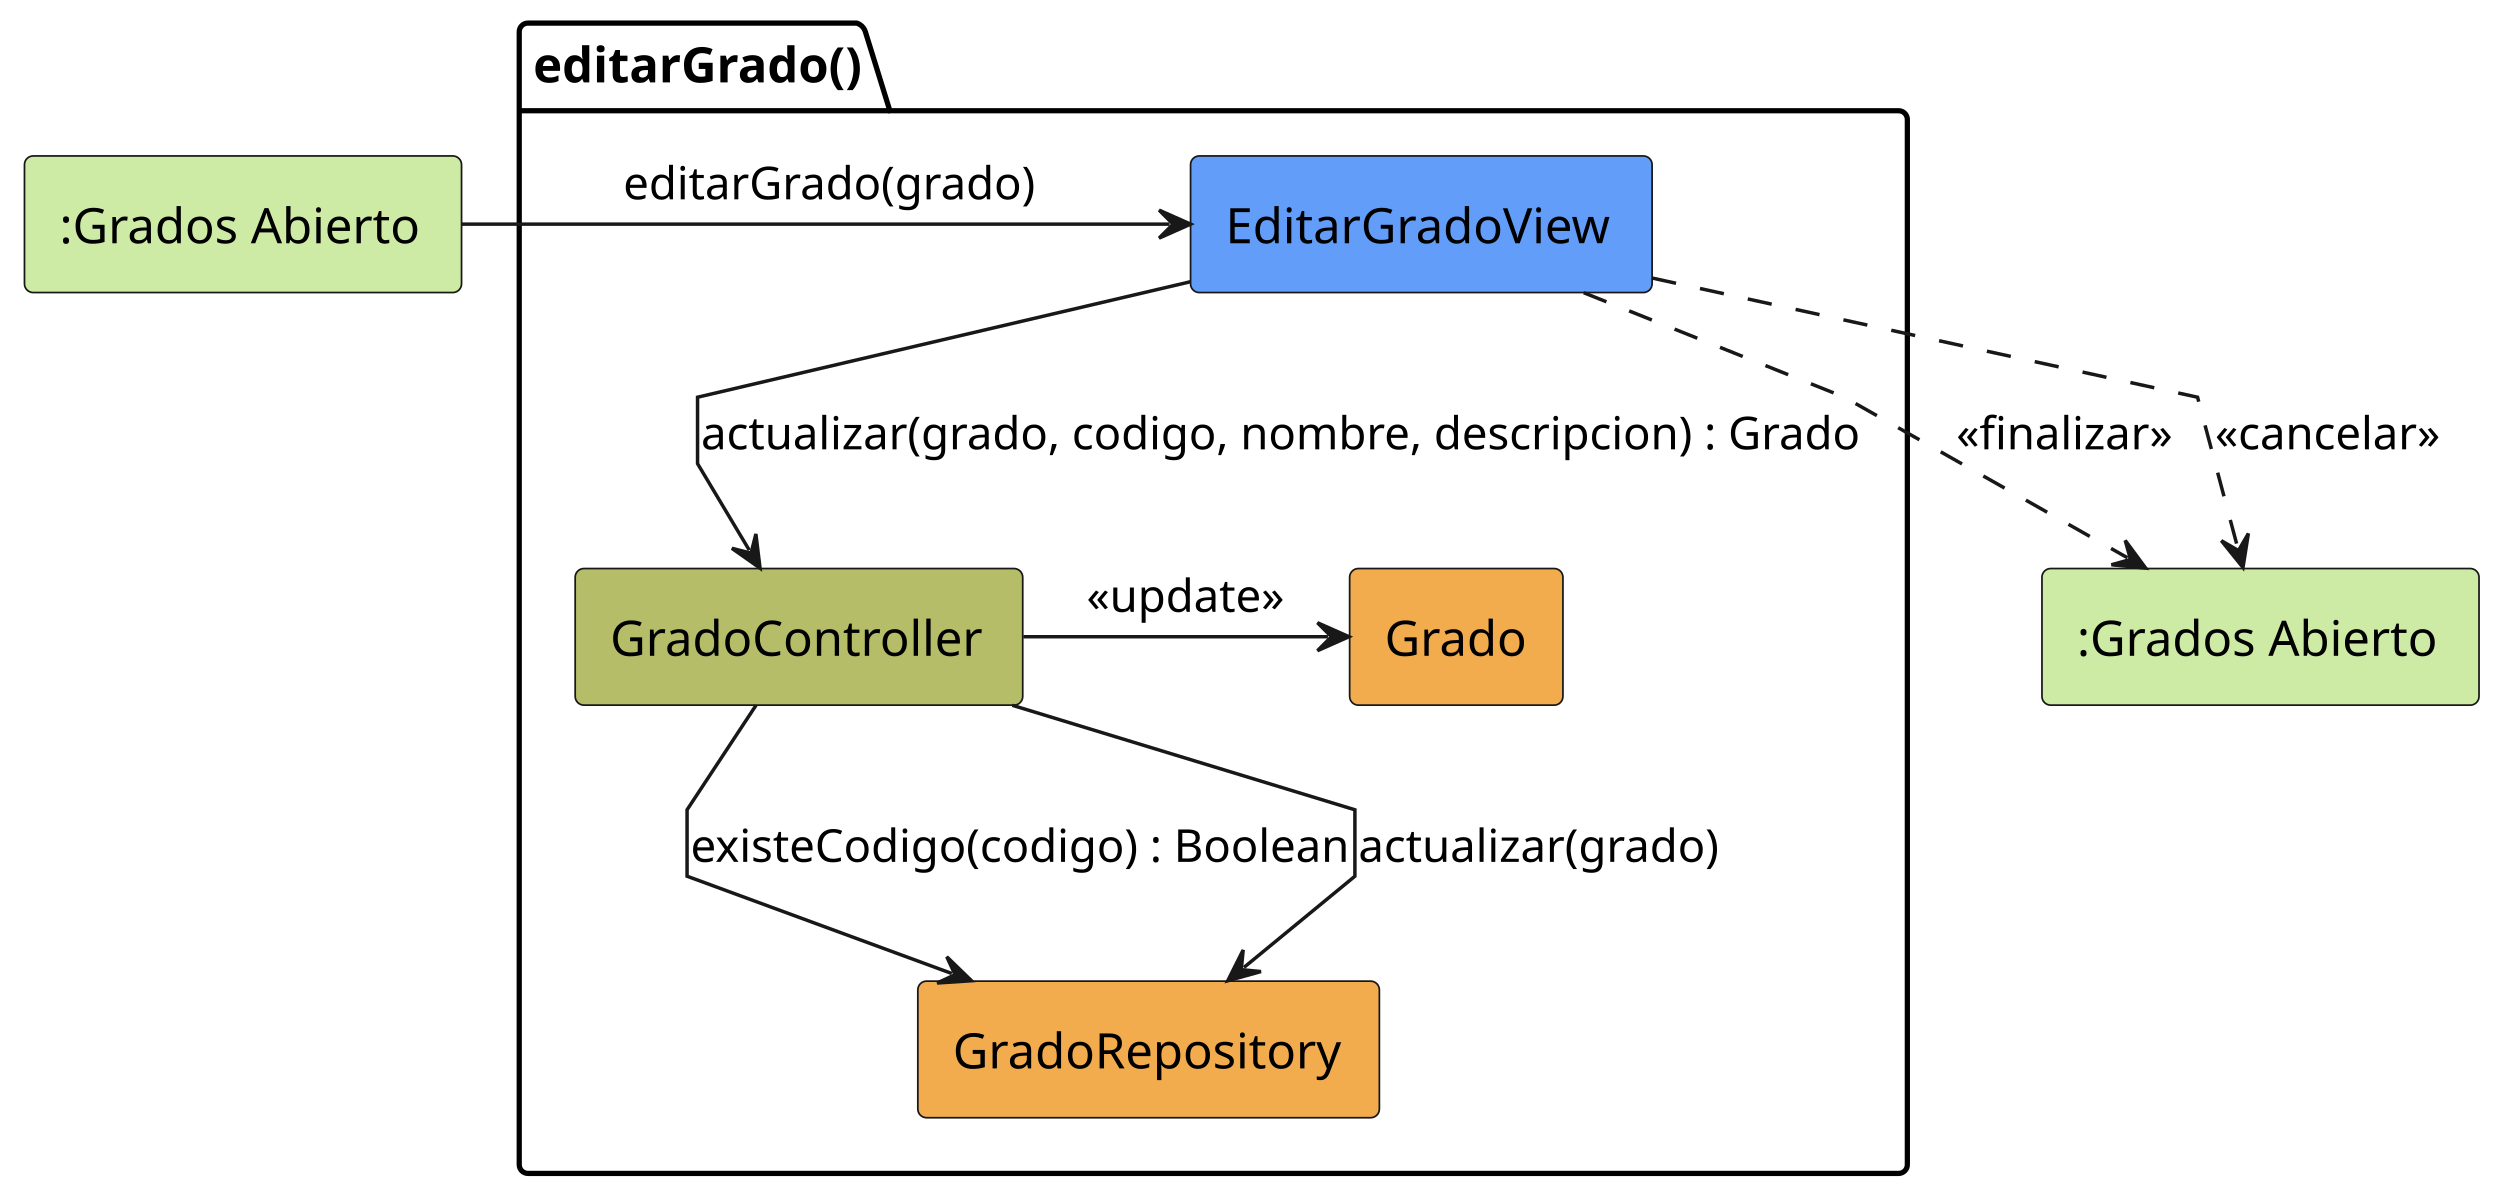
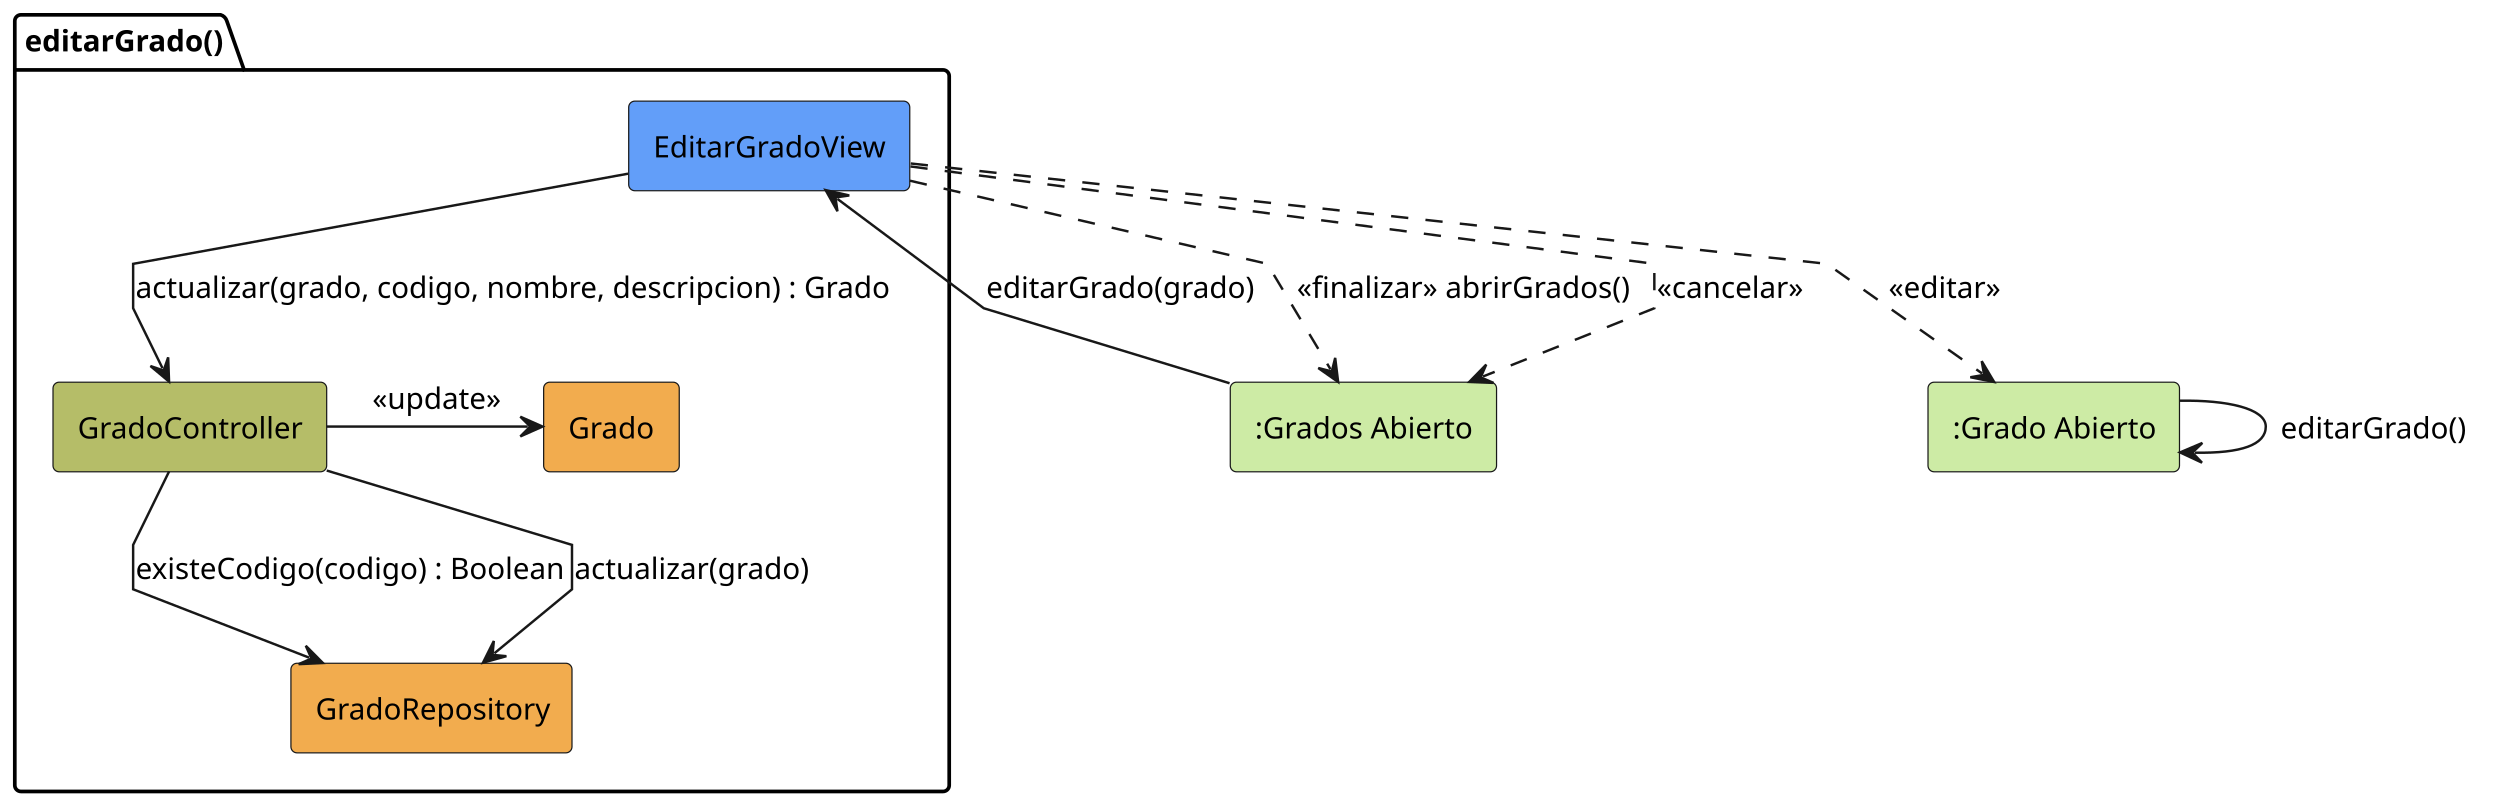
- <svg xmlns="http://www.w3.org/2000/svg" contentStyleType="text/css" height="342px" preserveAspectRatio="none" style="width:715px;height:342px;background:#FFFFFF;" version="1.1" viewBox="0 0 715 342" width="715px" zoomAndPan="magnify">
+ <svg xmlns="http://www.w3.org/2000/svg" contentStyleType="text/css" height="328px" preserveAspectRatio="none" style="width:1014px;height:328px;background:#FFFFFF;" version="1.1" viewBox="0 0 1014 328" width="1014px" zoomAndPan="magnify">
  <defs />
  <g>
    <g id="cluster_editarGrado">
-       <path d="M151,6.602 L245,6.602 A3.75,3.75 0 0 1 247.5,9.102 L254.5,31.67 L543,31.67 A2.5,2.5 0 0 1 545.5,34.17 L545.5,333.102 A2.5,2.5 0 0 1 543,335.602 L151,335.602 A2.5,2.5 0 0 1 148.5,333.102 L148.5,9.102 A2.5,2.5 0 0 1 151,6.602 " fill="none" style="stroke:#000000;stroke-width:1.5;" />
-       <line style="stroke:#000000;stroke-width:1.5;" x1="148.5" x2="254.5" y1="31.67" y2="31.67" />
-       <text fill="#000000" font-family="sans-serif" font-size="14" font-weight="bold" lengthAdjust="spacing" textLength="93" x="152.5" y="23.568">editarGrado()</text>
+       <path d="M8.5,6.016 L89.5,6.016 A3.75,3.75 0 0 1 92,8.516 L99,28.36 L382.5,28.36 A2.5,2.5 0 0 1 385,30.86 L385,318.516 A2.5,2.5 0 0 1 382.5,321.016 L8.5,321.016 A2.5,2.5 0 0 1 6,318.516 L6,8.516 A2.5,2.5 0 0 1 8.5,6.016 " fill="none" style="stroke:#000000;stroke-width:1.5;" />
+       <line style="stroke:#000000;stroke-width:1.5;" x1="6" x2="99" y1="28.36" y2="28.36" />
+       <text fill="#000000" font-family="sans-serif" font-size="12" font-weight="bold" lengthAdjust="spacing" textLength="80" x="10" y="20.844">editarGrado()</text>
    </g>
    <g id="elem_EditarGradoView">
-       <rect fill="#629EF9" height="39.068" rx="2.5" ry="2.5" style="stroke:#181818;stroke-width:0.5;" width="132" x="340.5" y="44.602" />
-       <text fill="#000000" font-family="sans-serif" font-size="14" lengthAdjust="spacing" textLength="112" x="350.5" y="69.568">EditarGradoView</text>
+       <rect fill="#629EF9" height="36.344" rx="2.5" ry="2.5" style="stroke:#181818;stroke-width:0.5;" width="114" x="255" y="41.016" />
+       <text fill="#000000" font-family="sans-serif" font-size="12" lengthAdjust="spacing" textLength="94" x="265" y="63.844">EditarGradoView</text>
    </g>
    <g id="elem_GradoController">
-       <rect fill="#B5BD68" height="39.068" rx="2.5" ry="2.5" style="stroke:#181818;stroke-width:0.5;" width="128" x="164.5" y="162.602" />
-       <text fill="#000000" font-family="sans-serif" font-size="14" lengthAdjust="spacing" textLength="108" x="174.5" y="187.568">GradoController</text>
+       <rect fill="#B5BD68" height="36.344" rx="2.5" ry="2.5" style="stroke:#181818;stroke-width:0.5;" width="111" x="21.5" y="155.016" />
+       <text fill="#000000" font-family="sans-serif" font-size="12" lengthAdjust="spacing" textLength="91" x="31.5" y="177.844">GradoController</text>
    </g>
    <g id="elem_GradoRepository">
-       <rect fill="#F2AC4E" height="39.068" rx="2.5" ry="2.5" style="stroke:#181818;stroke-width:0.5;" width="132" x="262.5" y="280.602" />
-       <text fill="#000000" font-family="sans-serif" font-size="14" lengthAdjust="spacing" textLength="112" x="272.5" y="305.568">GradoRepository</text>
+       <rect fill="#F2AC4E" height="36.344" rx="2.5" ry="2.5" style="stroke:#181818;stroke-width:0.5;" width="114" x="118" y="269.016" />
+       <text fill="#000000" font-family="sans-serif" font-size="12" lengthAdjust="spacing" textLength="94" x="128" y="291.844">GradoRepository</text>
    </g>
    <g id="elem_Grado">
-       <rect fill="#F2AC4E" height="39.068" rx="2.5" ry="2.5" style="stroke:#181818;stroke-width:0.5;" width="61" x="386" y="162.602" />
-       <text fill="#000000" font-family="sans-serif" font-size="14" lengthAdjust="spacing" textLength="41" x="396" y="187.568">Grado</text>
+       <rect fill="#F2AC4E" height="36.344" rx="2.5" ry="2.5" style="stroke:#181818;stroke-width:0.5;" width="55" x="220.5" y="155.016" />
+       <text fill="#000000" font-family="sans-serif" font-size="12" lengthAdjust="spacing" textLength="35" x="230.5" y="177.844">Grado</text>
    </g>
    <g id="elem_GradosAbierto">
-       <rect fill="#CDEBA5" height="39.068" rx="2.5" ry="2.5" style="stroke:#181818;stroke-width:0.5;" width="125" x="7" y="44.602" />
-       <text fill="#000000" font-family="sans-serif" font-size="14" lengthAdjust="spacing" textLength="105" x="17" y="69.568">:Grados Abierto</text>
+       <rect fill="#CDEBA5" height="36.344" rx="2.5" ry="2.5" style="stroke:#181818;stroke-width:0.5;" width="108" x="499" y="155.016" />
+       <text fill="#000000" font-family="sans-serif" font-size="12" lengthAdjust="spacing" textLength="88" x="509" y="177.844">:Grados Abierto</text>
    </g>
-     <g id="elem_GradosAbiertoSalida">
-       <rect fill="#CDEBA5" height="39.068" rx="2.5" ry="2.5" style="stroke:#181818;stroke-width:0.5;" width="125" x="584" y="162.602" />
-       <text fill="#000000" font-family="sans-serif" font-size="14" lengthAdjust="spacing" textLength="105" x="594" y="187.568">:Grados Abierto</text>
+     <g id="elem_GradoAbierto">
+       <rect fill="#CDEBA5" height="36.344" rx="2.5" ry="2.5" style="stroke:#181818;stroke-width:0.5;" width="102" x="782" y="155.016" />
+       <text fill="#000000" font-family="sans-serif" font-size="12" lengthAdjust="spacing" textLength="82" x="792" y="177.844">:Grado Abierto</text>
    </g>
    <g id="link_GradosAbierto_EditarGradoView">
-       <path d="M132.1,64.102 C191.39,64.102 274.11,64.102 334.5,64.102 " fill="none" id="GradosAbierto-to-EditarGradoView" style="stroke:#181818;stroke-width:1.0;" />
-       <polygon fill="#181818" points="340.5,64.102,331.5,60.102,335.5,64.102,331.5,68.102,340.5,64.102" style="stroke:#181818;stroke-width:1.0;" />
-       <text fill="#000000" font-family="sans-serif" font-size="13" lengthAdjust="spacing" textLength="116" x="178.25" y="56.999">editarGrado(grado)</text>
+       <path d="M498.71,155.446 C454.37,141.916 399,125.016 399,125.016 C399,125.016 365.436,99.948 339.666,80.688 " fill="none" id="GradosAbierto-to-EditarGradoView" style="stroke:#181818;stroke-width:1.0;" />
+       <polygon fill="#181818" points="334.86,77.096,339.674,85.688,338.865,80.089,344.464,79.28,334.86,77.096" style="stroke:#181818;stroke-width:1.0;" />
+       <text fill="#000000" font-family="sans-serif" font-size="12" lengthAdjust="spacing" textLength="109" x="400" y="120.844">editarGrado(grado)</text>
+     </g>
+     <g id="link_EditarGradoView_GradosAbierto">
+       <path d="M369.08,73.296 C428.81,87.196 514,107.016 514,107.016 C514,107.016 528.114,130.53 539.664,149.79 " fill="none" id="EditarGradoView-to-GradosAbierto" style="stroke:#181818;stroke-width:1.0;stroke-dasharray:7.0,7.0;" />
+       <polygon fill="#181818" points="542.75,154.936,541.552,145.16,540.178,150.648,534.691,149.275,542.75,154.936" style="stroke:#181818;stroke-width:1.0;" />
+       <text fill="#000000" font-family="sans-serif" font-size="12" lengthAdjust="spacing" textLength="136" x="526" y="120.844">«finalizar» abrirGrados()</text>
+     </g>
+     <g id="link_EditarGradoView_GradosAbierto">
+       <path d="M369.28,67.516 C470.64,80.786 671,107.016 671,107.016 C671,107.016 671,125.016 671,125.016 C671,125.016 635.244,139.256 601.504,152.696 " fill="none" id="EditarGradoView-to-GradosAbierto-1" style="stroke:#181818;stroke-width:1.0;stroke-dasharray:7.0,7.0;" />
+       <polygon fill="#181818" points="595.93,154.916,605.771,155.302,600.575,153.066,602.811,147.869,595.93,154.916" style="stroke:#181818;stroke-width:1.0;" />
+       <text fill="#000000" font-family="sans-serif" font-size="12" lengthAdjust="spacing" textLength="60" x="672" y="120.844">«cancelar»</text>
    </g>
    <g id="link_EditarGradoView_GradoController">
-       <path d="M340.43,80.582 C279.85,94.772 199.5,113.602 199.5,113.602 C199.5,113.602 199.5,132.602 199.5,132.602 C199.5,132.602 206.111,143.662 214.291,157.342 " fill="none" id="EditarGradoView-to-GradoController" style="stroke:#181818;stroke-width:1.0;" />
-       <polygon fill="#181818" points="217.37,162.492,216.184,152.715,214.804,158.201,209.318,156.82,217.37,162.492" style="stroke:#181818;stroke-width:1.0;" />
-       <text fill="#000000" font-family="sans-serif" font-size="13" lengthAdjust="spacing" textLength="322" x="200.5" y="128.499">actualizar(grado, codigo, nombre, descripcion) : Grado</text>
+       <path d="M254.74,70.446 C178.73,84.296 54,107.016 54,107.016 C54,107.016 54,125.016 54,125.016 C54,125.016 59.362,135.977 65.932,149.397 " fill="none" id="EditarGradoView-to-GradoController" style="stroke:#181818;stroke-width:1.0;" />
+       <polygon fill="#181818" points="68.57,154.786,68.205,144.944,66.371,150.295,61.02,148.462,68.57,154.786" style="stroke:#181818;stroke-width:1.0;" />
+       <text fill="#000000" font-family="sans-serif" font-size="12" lengthAdjust="spacing" textLength="303" x="55" y="120.844">actualizar(grado, codigo, nombre, descripcion) : Grado</text>
    </g>
    <g id="link_GradoController_GradoRepository">
-       <path d="M216.22,201.712 C207.2,215.392 196.5,231.602 196.5,231.602 C196.5,231.602 196.5,250.602 196.5,250.602 C196.5,250.602 234.988,264.742 272.208,278.422 " fill="none" id="GradoController-to-GradoRepository" style="stroke:#181818;stroke-width:1.0;" />
-       <polygon fill="#181818" points="277.84,280.492,270.772,273.633,273.147,278.767,268.013,281.142,277.84,280.492" style="stroke:#181818;stroke-width:1.0;" />
-       <text fill="#000000" font-family="sans-serif" font-size="13" lengthAdjust="spacing" textLength="185" x="197.5" y="246.499">existeCodigo(codigo) : Boolean</text>
+       <path d="M68.57,191.246 C62,204.666 54,221.016 54,221.016 C54,221.016 54,239.016 54,239.016 C54,239.016 90.787,253.303 125.377,266.743 " fill="none" id="GradoController-to-GradoRepository" style="stroke:#181818;stroke-width:1.0;" />
+       <polygon fill="#181818" points="130.97,268.916,124.03,261.928,126.309,267.105,121.132,269.385,130.97,268.916" style="stroke:#181818;stroke-width:1.0;" />
+       <text fill="#000000" font-family="sans-serif" font-size="12" lengthAdjust="spacing" textLength="172" x="55" y="234.844">existeCodigo(codigo) : Boolean</text>
    </g>
    <g id="link_GradoController_GradoRepository">
-       <path d="M289.52,201.712 C334.36,215.392 387.5,231.602 387.5,231.602 C387.5,231.602 387.5,250.602 387.5,250.602 C387.5,250.602 372.415,263.002 355.775,276.682 " fill="none" id="GradoController-to-GradoRepository-1" style="stroke:#181818;stroke-width:1.0;" />
-       <polygon fill="#181818" points="351.14,280.492,360.632,277.866,355.002,277.317,355.552,271.687,351.14,280.492" style="stroke:#181818;stroke-width:1.0;" />
-       <text fill="#000000" font-family="sans-serif" font-size="13" lengthAdjust="spacing" textLength="101" x="388.5" y="246.499">actualizar(grado)</text>
+       <path d="M132.52,190.856 C177,204.336 232,221.016 232,221.016 C232,221.016 232,239.016 232,239.016 C232,239.016 216.799,251.548 200.529,264.968 " fill="none" id="GradoController-to-GradoRepository-1" style="stroke:#181818;stroke-width:1.0;" />
+       <polygon fill="#181818" points="195.9,268.786,205.388,266.145,199.757,265.604,200.298,259.974,195.9,268.786" style="stroke:#181818;stroke-width:1.0;" />
+       <text fill="#000000" font-family="sans-serif" font-size="12" lengthAdjust="spacing" textLength="96" x="233" y="234.844">actualizar(grado)</text>
    </g>
    <g id="link_GradoController_Grado">
-       <path d="M292.67,182.102 C324.16,182.102 354.63,182.102 379.79,182.102 " fill="none" id="GradoController-to-Grado" style="stroke:#181818;stroke-width:1.0;" />
-       <polygon fill="#181818" points="385.79,182.102,376.79,178.102,380.79,182.102,376.79,186.102,385.79,182.102" style="stroke:#181818;stroke-width:1.0;" />
-       <text fill="#000000" font-family="sans-serif" font-size="13" lengthAdjust="spacing" textLength="57" x="310.75" y="174.999">«update»</text>
+       <path d="M132.52,173.016 C161.78,173.016 190.39,173.016 214.05,173.016 " fill="none" id="GradoController-to-Grado" style="stroke:#181818;stroke-width:1.0;" />
+       <polygon fill="#181818" points="220.05,173.016,211.05,169.016,215.05,173.016,211.05,177.016,220.05,173.016" style="stroke:#181818;stroke-width:1.0;" />
+       <text fill="#000000" font-family="sans-serif" font-size="12" lengthAdjust="spacing" textLength="51" x="151" y="165.844">«update»</text>
    </g>
-     <g id="link_EditarGradoView_GradosAbiertoSalida">
-       <path d="M452.94,83.712 C487.06,97.392 527.5,113.602 527.5,113.602 C527.5,113.602 573.221,139.542 608.451,159.522 " fill="none" id="EditarGradoView-to-GradosAbiertoSalida" style="stroke:#181818;stroke-width:1.0;stroke-dasharray:7.0,7.0;" />
-       <polygon fill="#181818" points="613.67,162.482,607.815,154.563,609.321,160.015,603.868,161.522,613.67,162.482" style="stroke:#181818;stroke-width:1.0;" />
-       <text fill="#000000" font-family="sans-serif" font-size="13" lengthAdjust="spacing" textLength="60" x="559.5" y="128.499">«finalizar»</text>
+     <g id="link_EditarGradoView_GradoAbierto">
+       <path d="M369.41,66.306 C486.31,79.116 741,107.016 741,107.016 C741,107.016 776.67,132.214 803.93,151.474 " fill="none" id="EditarGradoView-to-GradoAbierto" style="stroke:#181818;stroke-width:1.0;stroke-dasharray:7.0,7.0;" />
+       <polygon fill="#181818" points="808.83,154.936,803.788,146.476,804.746,152.051,799.171,153.01,808.83,154.936" style="stroke:#181818;stroke-width:1.0;" />
+       <text fill="#000000" font-family="sans-serif" font-size="12" lengthAdjust="spacing" textLength="45" x="766" y="120.844">«editar»</text>
    </g>
-     <g id="link_EditarGradoView_GradosAbiertoSalida">
-       <path d="M472.51,79.522 C537.95,93.822 628.5,113.602 628.5,113.602 C628.5,113.602 634.614,136.525 639.943,156.505 " fill="none" id="EditarGradoView-to-GradosAbiertoSalida-1" style="stroke:#181818;stroke-width:1.0;stroke-dasharray:7.0,7.0;" />
-       <polygon fill="#181818" points="641.49,162.302,643.035,152.575,640.201,157.471,635.305,154.637,641.49,162.302" style="stroke:#181818;stroke-width:1.0;" />
-       <text fill="#000000" font-family="sans-serif" font-size="13" lengthAdjust="spacing" textLength="63" x="633.5" y="128.499">«cancelar»</text>
+     <g id="link_GradoAbierto_GradoAbierto">
+       <path d="M884.21,162.536 C903.29,162.196 919,165.686 919,173.016 C919,180.346 909.289,183.943 890.209,183.603 " fill="none" id="GradoAbierto-to-GradoAbierto" style="stroke:#181818;stroke-width:1.0;" />
+       <polygon fill="#181818" points="884.21,183.496,893.137,187.656,889.209,183.585,893.28,179.657,884.21,183.496" style="stroke:#181818;stroke-width:1.0;" />
+       <text fill="#000000" font-family="sans-serif" font-size="12" lengthAdjust="spacing" textLength="76" x="925" y="177.844">editarGrado()</text>
    </g>
  </g>
</svg>
